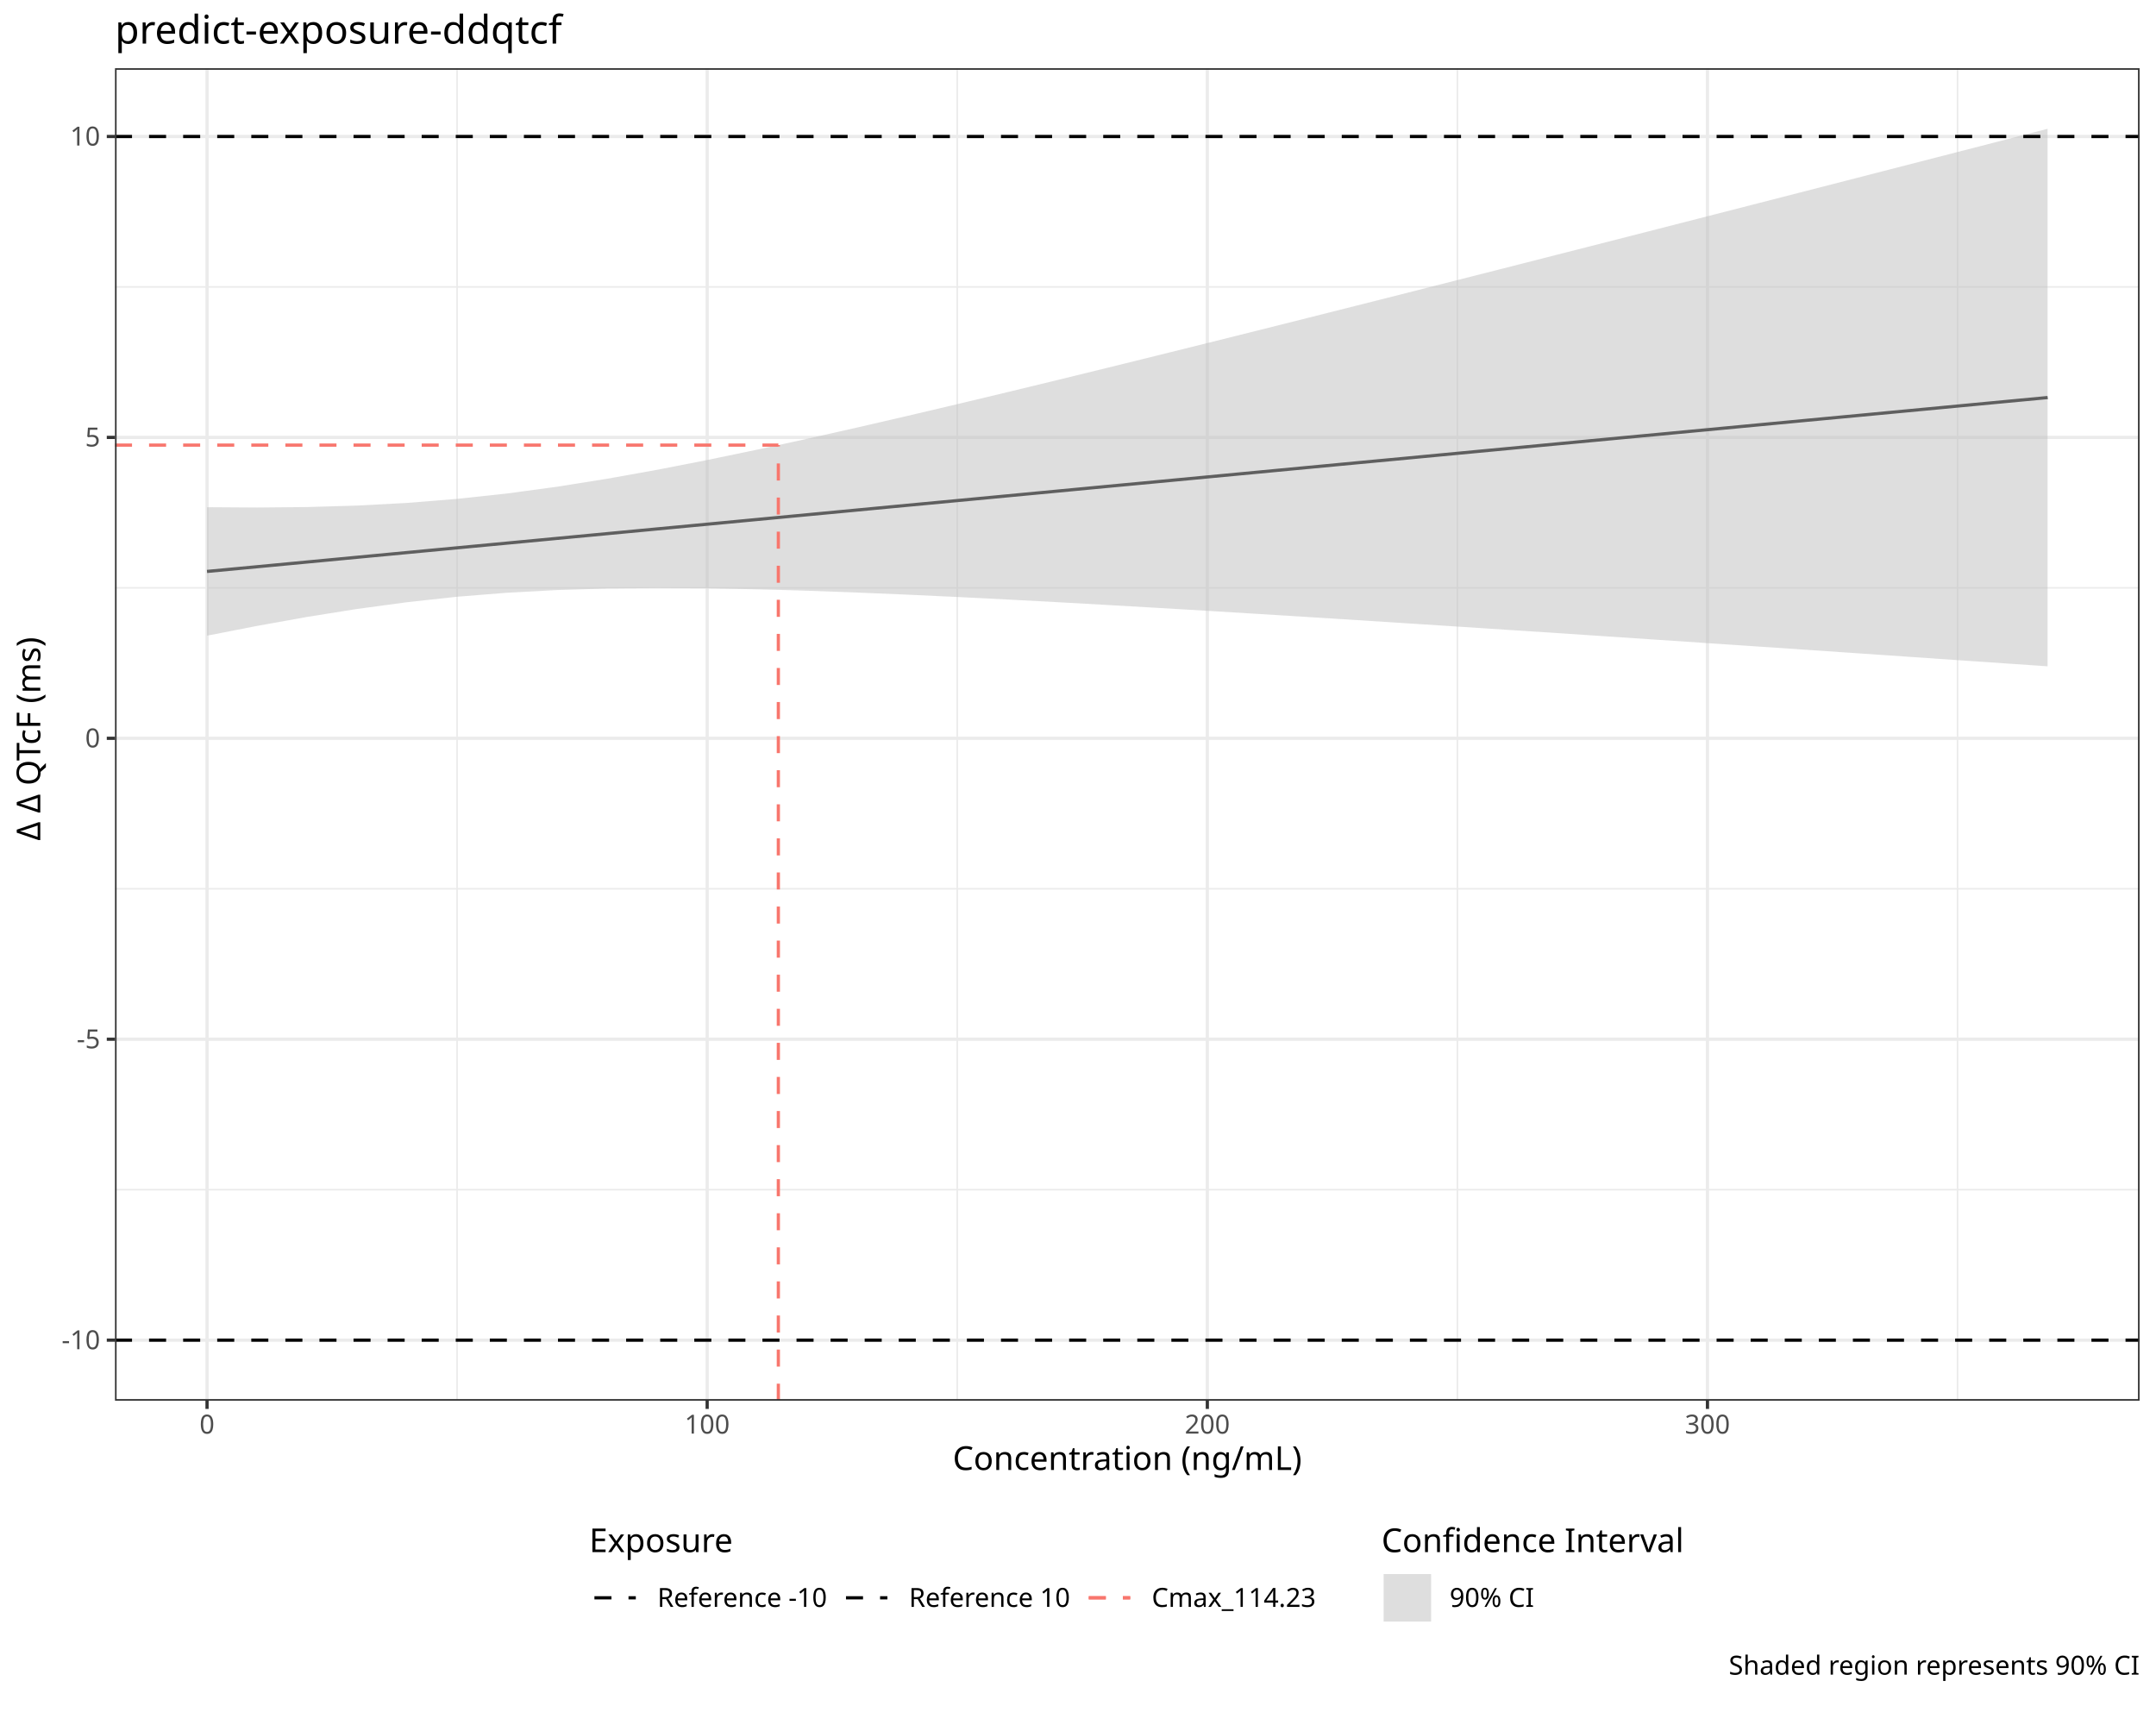
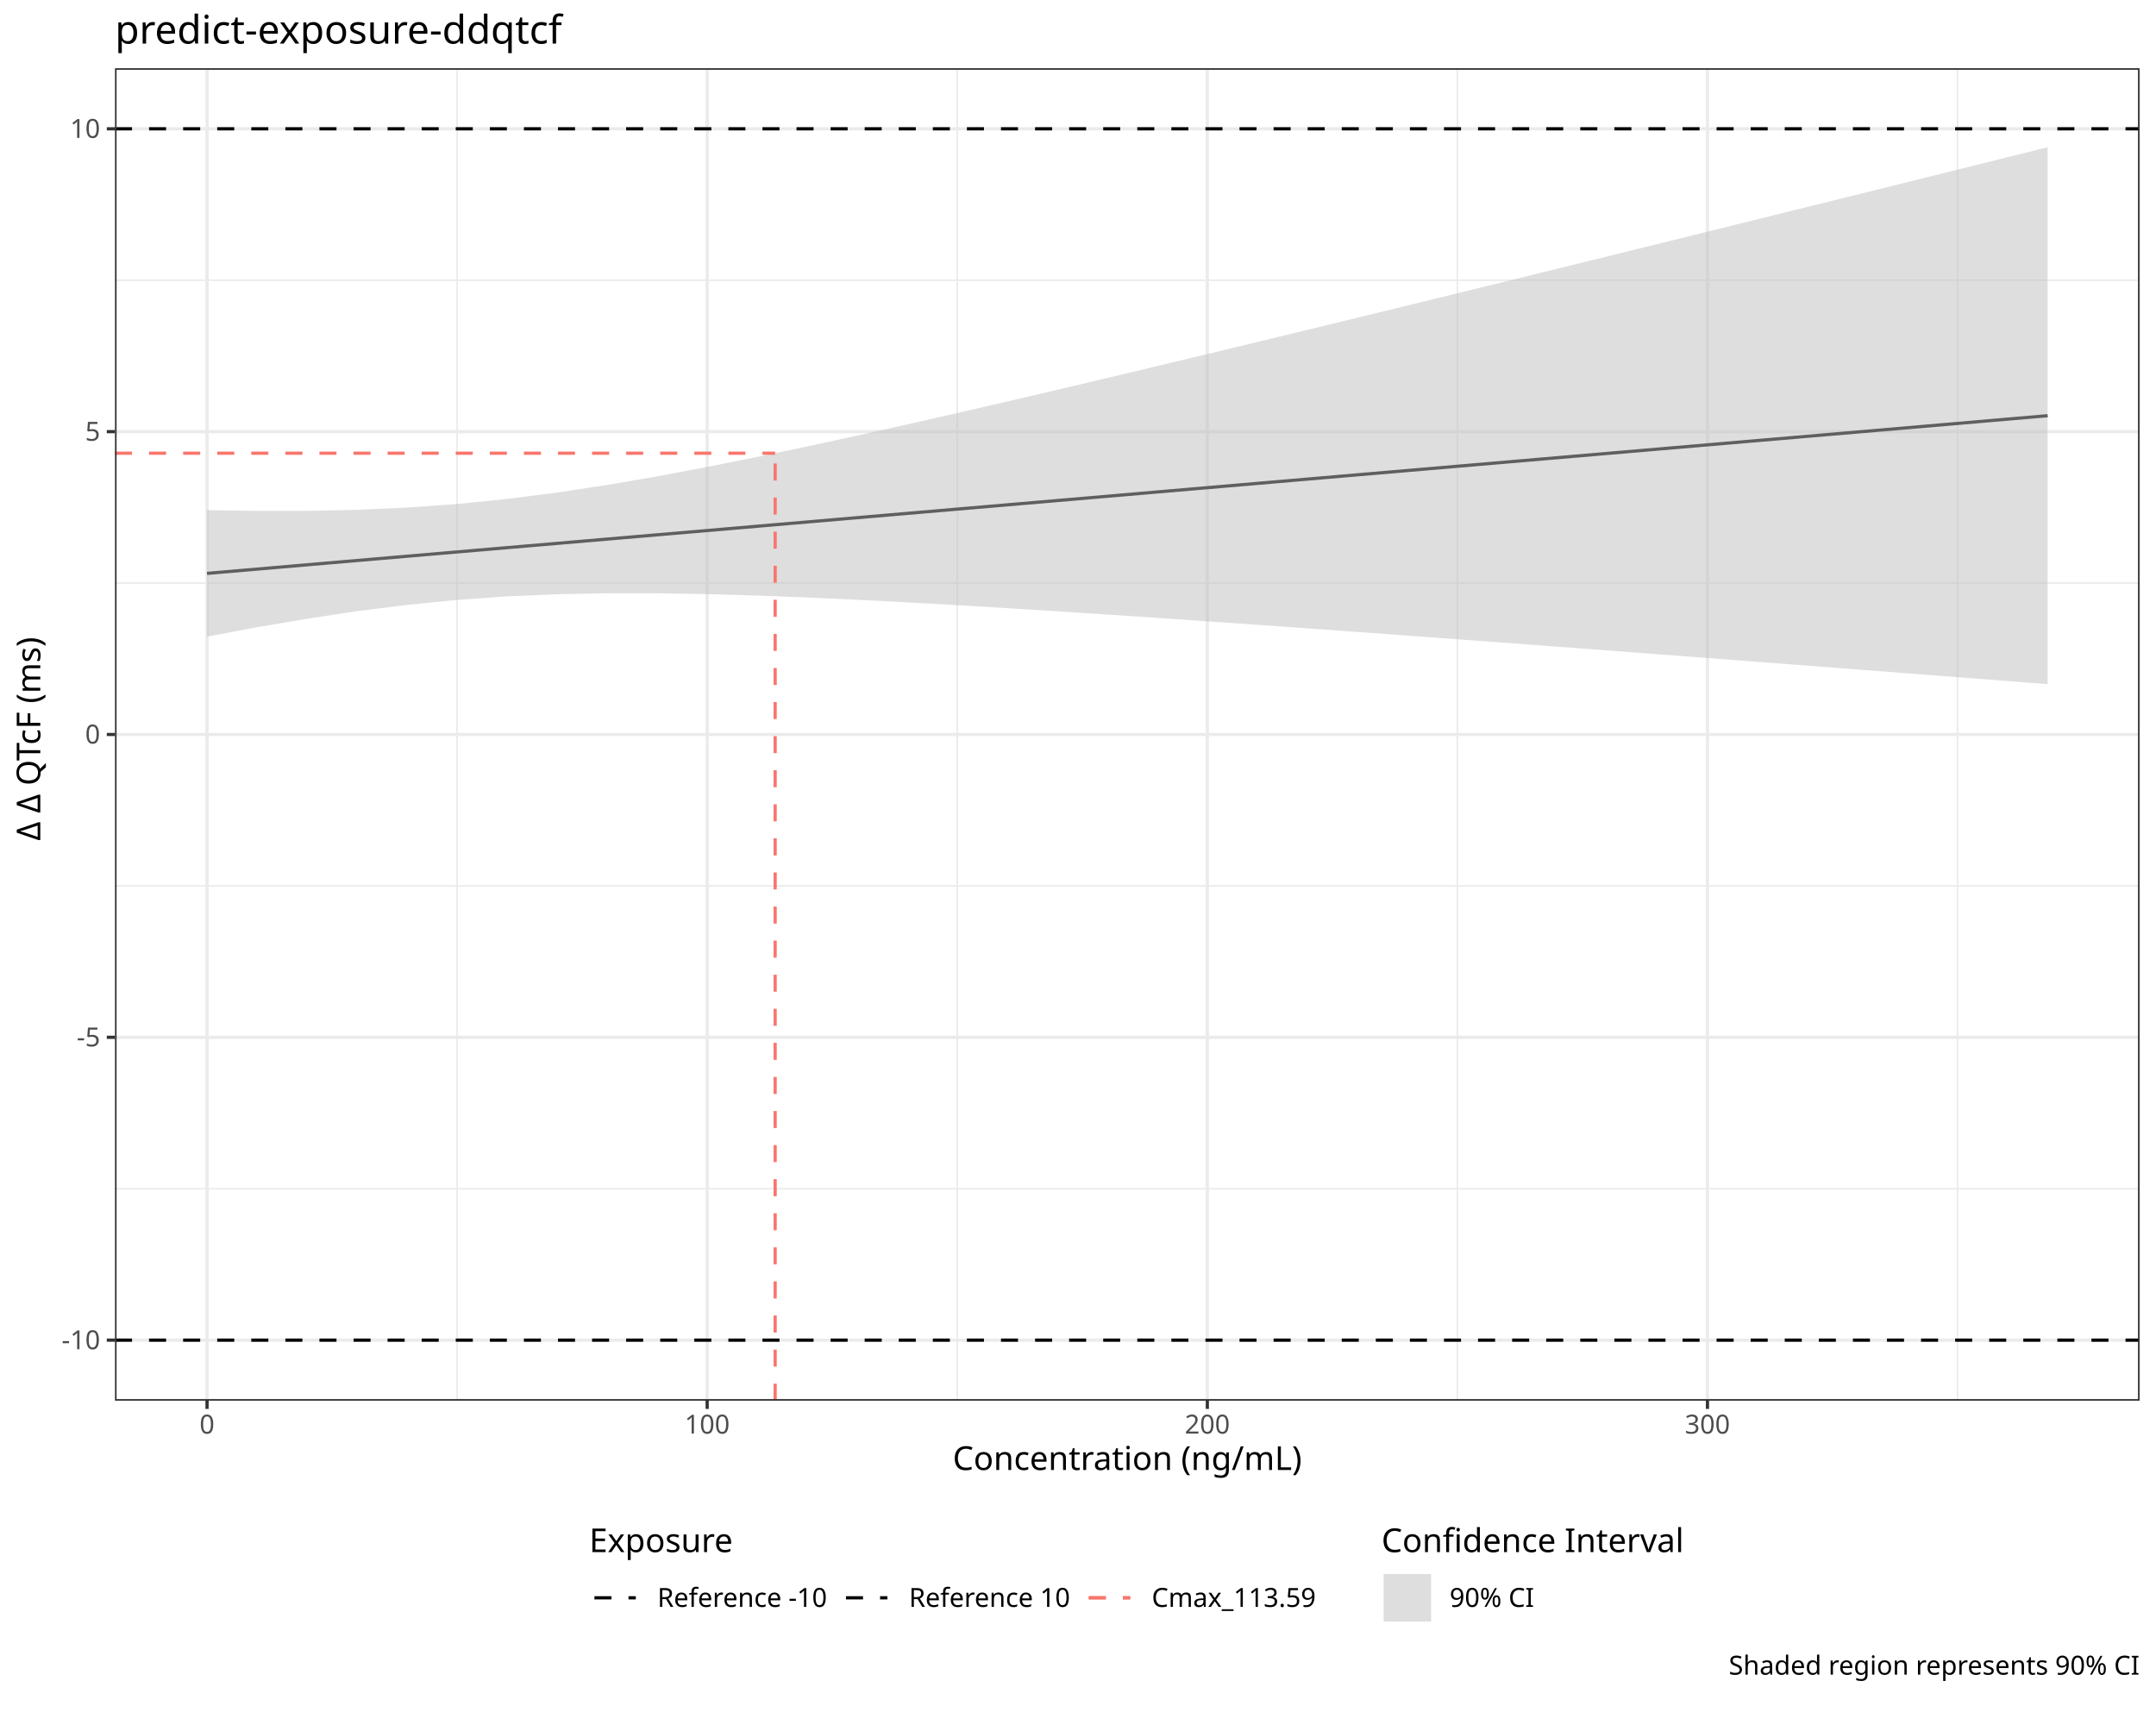
<svg xmlns="http://www.w3.org/2000/svg" class="svglite" data-engine-version="2.0" width="720.00pt" height="576.00pt" viewBox="0 0 720.00 576.00">
  <defs>
    <style type="text/css">
    .svglite line, .svglite polyline, .svglite polygon, .svglite path, .svglite rect, .svglite circle {
      fill: none;
      stroke: #000000;
      stroke-linecap: round;
      stroke-linejoin: round;
      stroke-miterlimit: 10.00;
    }
  </style>
  </defs>
  <rect width="100%" height="100%" style="stroke: none; fill: #FFFFFF;" />
  <defs>
    <clipPath id="cpMC4wMHw3MjAuMDB8MC4wMHw1NzYuMDA=">
      <rect x="0.00" y="0.00" width="720.00" height="576.00" />
    </clipPath>
  </defs>
  <g clip-path="url(#cpMC4wMHw3MjAuMDB8MC4wMHw1NzYuMDA=)">
    <rect x="0.00" y="0.00" width="720.00" height="576.00" style="stroke-width: 1.07; stroke: #FFFFFF; fill: #FFFFFF;" />
  </g>
  <defs>
    <clipPath id="cpMzguNDB8NzE0LjUyfDIyLjc4fDQ2Ny43MQ==">
      <rect x="38.40" y="22.78" width="676.12" height="444.93" />
    </clipPath>
  </defs>
  <g clip-path="url(#cpMzguNDB8NzE0LjUyfDIyLjc4fDQ2Ny43MQ==)">
    <rect x="38.40" y="22.78" width="676.12" height="444.93" style="stroke-width: 1.07; stroke: none; fill: #FFFFFF;" />
-     <polyline points="38.40,397.25 714.52,397.25 " style="stroke-width: 0.53; stroke: #EBEBEB; stroke-linecap: butt;" />
-     <polyline points="38.40,296.77 714.52,296.77 " style="stroke-width: 0.53; stroke: #EBEBEB; stroke-linecap: butt;" />
-     <polyline points="38.40,196.29 714.52,196.29 " style="stroke-width: 0.53; stroke: #EBEBEB; stroke-linecap: butt;" />
-     <polyline points="38.40,95.81 714.52,95.81 " style="stroke-width: 0.53; stroke: #EBEBEB; stroke-linecap: butt;" />
+     <polyline points="38.40,396.93 714.52,396.93 " style="stroke-width: 0.53; stroke: #EBEBEB; stroke-linecap: butt;" />
+     <polyline points="38.40,295.81 714.52,295.81 " style="stroke-width: 0.53; stroke: #EBEBEB; stroke-linecap: butt;" />
+     <polyline points="38.40,194.69 714.52,194.69 " style="stroke-width: 0.53; stroke: #EBEBEB; stroke-linecap: butt;" />
+     <polyline points="38.40,93.57 714.52,93.57 " style="stroke-width: 0.53; stroke: #EBEBEB; stroke-linecap: butt;" />
    <polyline points="152.65,467.71 152.65,22.78 " style="stroke-width: 0.53; stroke: #EBEBEB; stroke-linecap: butt;" />
    <polyline points="319.67,467.71 319.67,22.78 " style="stroke-width: 0.53; stroke: #EBEBEB; stroke-linecap: butt;" />
    <polyline points="486.70,467.71 486.70,22.78 " style="stroke-width: 0.53; stroke: #EBEBEB; stroke-linecap: butt;" />
    <polyline points="653.72,467.71 653.72,22.78 " style="stroke-width: 0.53; stroke: #EBEBEB; stroke-linecap: butt;" />
    <polyline points="38.40,447.49 714.52,447.49 " style="stroke-width: 1.07; stroke: #EBEBEB; stroke-linecap: butt;" />
-     <polyline points="38.40,347.01 714.52,347.01 " style="stroke-width: 1.07; stroke: #EBEBEB; stroke-linecap: butt;" />
-     <polyline points="38.40,246.53 714.52,246.53 " style="stroke-width: 1.07; stroke: #EBEBEB; stroke-linecap: butt;" />
-     <polyline points="38.40,146.05 714.52,146.05 " style="stroke-width: 1.07; stroke: #EBEBEB; stroke-linecap: butt;" />
-     <polyline points="38.40,45.58 714.52,45.58 " style="stroke-width: 1.07; stroke: #EBEBEB; stroke-linecap: butt;" />
+     <polyline points="38.40,346.37 714.52,346.37 " style="stroke-width: 1.07; stroke: #EBEBEB; stroke-linecap: butt;" />
+     <polyline points="38.40,245.25 714.52,245.25 " style="stroke-width: 1.07; stroke: #EBEBEB; stroke-linecap: butt;" />
+     <polyline points="38.40,144.13 714.52,144.13 " style="stroke-width: 1.07; stroke: #EBEBEB; stroke-linecap: butt;" />
+     <polyline points="38.40,43.01 714.52,43.01 " style="stroke-width: 1.07; stroke: #EBEBEB; stroke-linecap: butt;" />
    <polyline points="69.14,467.71 69.14,22.78 " style="stroke-width: 1.07; stroke: #EBEBEB; stroke-linecap: butt;" />
    <polyline points="236.16,467.71 236.16,22.78 " style="stroke-width: 1.07; stroke: #EBEBEB; stroke-linecap: butt;" />
    <polyline points="403.19,467.71 403.19,22.78 " style="stroke-width: 1.07; stroke: #EBEBEB; stroke-linecap: butt;" />
    <polyline points="570.21,467.71 570.21,22.78 " style="stroke-width: 1.07; stroke: #EBEBEB; stroke-linecap: butt;" />
-     <polyline points="69.14,190.81 85.84,189.24 102.54,187.66 119.24,186.08 135.95,184.50 152.65,182.92 169.35,181.35 186.05,179.77 202.76,178.19 219.46,176.61 236.16,175.04 252.86,173.46 259.93,172.79 269.57,171.88 286.27,170.30 302.97,168.72 319.67,167.15 336.38,165.57 353.08,163.99 369.78,162.41 386.48,160.84 403.19,159.26 419.89,157.68 436.59,156.10 453.29,154.52 470.00,152.95 486.70,151.37 503.40,149.79 520.10,148.21 536.81,146.63 553.51,145.06 570.21,143.48 586.91,141.90 603.62,140.32 620.32,138.75 637.02,137.17 653.72,135.59 670.43,134.01 683.79,132.75 " style="stroke-width: 1.07; stroke-linecap: butt;" />
-     <polygon points="69.14,169.36 85.84,169.47 102.54,169.31 119.24,168.82 135.95,167.93 152.65,166.58 169.35,164.78 186.05,162.52 202.76,159.86 219.46,156.87 236.16,153.61 252.86,150.14 259.93,148.62 269.57,146.51 286.27,142.75 302.97,138.89 319.67,134.95 336.38,130.96 353.08,126.91 369.78,122.82 386.48,118.70 403.19,114.55 419.89,110.38 436.59,106.19 453.29,101.98 470.00,97.76 486.70,93.52 503.40,89.28 520.10,85.02 536.81,80.76 553.51,76.49 570.21,72.21 586.91,67.93 603.62,63.64 620.32,59.35 637.02,55.05 653.72,50.76 670.43,46.45 683.79,43.01 683.79,222.49 670.43,221.57 653.72,220.43 637.02,219.28 620.32,218.14 603.62,217.00 586.91,215.87 570.21,214.75 553.51,213.63 536.81,212.51 520.10,211.40 503.40,210.31 486.70,209.22 470.00,208.14 453.29,207.07 436.59,206.02 419.89,204.98 403.19,203.96 386.48,202.97 369.78,202.01 353.08,201.07 336.38,200.18 319.67,199.34 302.97,198.56 286.27,197.86 269.57,197.25 259.93,196.96 252.86,196.78 236.16,196.46 219.46,196.36 202.76,196.52 186.05,197.02 169.35,197.92 152.65,199.26 135.95,201.08 119.24,203.34 102.54,206.00 85.84,209.00 69.14,212.26 " style="stroke-width: 0.00; stroke: none; stroke-linecap: butt; fill: #BEBEBE; fill-opacity: 0.50;" />
-     <polyline points="69.14,169.36 85.84,169.47 102.54,169.31 119.24,168.82 135.95,167.93 152.65,166.58 169.35,164.78 186.05,162.52 202.76,159.86 219.46,156.87 236.16,153.61 252.86,150.14 259.93,148.62 269.57,146.51 286.27,142.75 302.97,138.89 319.67,134.95 336.38,130.96 353.08,126.91 369.78,122.82 386.48,118.70 403.19,114.55 419.89,110.38 436.59,106.19 453.29,101.98 470.00,97.76 486.70,93.52 503.40,89.28 520.10,85.02 536.81,80.76 553.51,76.49 570.21,72.21 586.91,67.93 603.62,63.64 620.32,59.35 637.02,55.05 653.72,50.76 670.43,46.45 683.79,43.01 " style="stroke-width: 1.07; stroke: none; stroke-linecap: butt;" />
-     <polyline points="683.79,222.49 670.43,221.57 653.72,220.43 637.02,219.28 620.32,218.14 603.62,217.00 586.91,215.87 570.21,214.75 553.51,213.63 536.81,212.51 520.10,211.40 503.40,210.31 486.70,209.22 470.00,208.14 453.29,207.07 436.59,206.02 419.89,204.98 403.19,203.96 386.48,202.97 369.78,202.01 353.08,201.07 336.38,200.18 319.67,199.34 302.97,198.56 286.27,197.86 269.57,197.25 259.93,196.96 252.86,196.78 236.16,196.46 219.46,196.36 202.76,196.52 186.05,197.02 169.35,197.92 152.65,199.26 135.95,201.08 119.24,203.34 102.54,206.00 85.84,209.00 69.14,212.26 " style="stroke-width: 1.07; stroke: none; stroke-linecap: butt;" />
+     <polyline points="69.14,191.46 85.84,190.03 102.54,188.59 119.24,187.16 135.95,185.73 152.65,184.30 169.35,182.87 186.05,181.44 202.76,180.01 219.46,178.58 236.16,177.15 252.86,175.72 258.86,175.21 269.57,174.29 286.27,172.86 302.97,171.43 319.67,170.00 336.38,168.57 353.08,167.14 369.78,165.71 386.48,164.27 403.19,162.84 419.89,161.41 436.59,159.98 453.29,158.55 470.00,157.12 486.70,155.69 503.40,154.26 520.10,152.83 536.81,151.40 553.51,149.97 570.21,148.54 586.91,147.11 603.62,145.68 620.32,144.25 637.02,142.82 653.72,141.39 670.43,139.95 683.79,138.81 " style="stroke-width: 1.07; stroke-linecap: butt;" />
+     <polygon points="69.14,170.34 85.84,170.60 102.54,170.59 119.24,170.24 135.95,169.49 152.65,168.29 169.35,166.60 186.05,164.47 202.76,161.93 219.46,159.06 236.16,155.92 252.86,152.57 258.86,151.33 269.57,149.07 286.27,145.44 302.97,141.72 319.67,137.92 336.38,134.06 353.08,130.15 369.78,126.21 386.48,122.23 403.19,118.22 419.89,114.20 436.59,110.15 453.29,106.09 470.00,102.01 486.70,97.93 503.40,93.83 520.10,89.72 536.81,85.61 553.51,81.48 570.21,77.36 586.91,73.22 603.62,69.09 620.32,64.94 637.02,60.80 653.72,56.65 670.43,52.50 683.79,49.17 683.79,228.45 670.43,227.41 653.72,226.12 637.02,224.83 620.32,223.55 603.62,222.27 586.91,220.99 570.21,219.72 553.51,218.45 536.81,217.19 520.10,215.94 503.40,214.69 486.70,213.46 470.00,212.23 453.29,211.02 436.59,209.82 419.89,208.63 403.19,207.47 386.48,206.32 369.78,205.20 353.08,204.12 336.38,203.07 319.67,202.07 302.97,201.14 286.27,200.27 269.57,199.51 258.86,199.08 252.86,198.87 236.16,198.38 219.46,198.11 202.76,198.10 186.05,198.42 169.35,199.14 152.65,200.32 135.95,201.97 119.24,204.08 102.54,206.60 85.84,209.45 69.14,212.58 " style="stroke-width: 0.00; stroke: none; stroke-linecap: butt; fill: #BEBEBE; fill-opacity: 0.50;" />
+     <polyline points="69.14,170.34 85.84,170.60 102.54,170.59 119.24,170.24 135.95,169.49 152.65,168.29 169.35,166.60 186.05,164.47 202.76,161.93 219.46,159.06 236.16,155.92 252.86,152.57 258.86,151.33 269.57,149.07 286.27,145.44 302.97,141.72 319.67,137.92 336.38,134.06 353.08,130.15 369.78,126.21 386.48,122.23 403.19,118.22 419.89,114.20 436.59,110.15 453.29,106.09 470.00,102.01 486.70,97.93 503.40,93.83 520.10,89.72 536.81,85.61 553.51,81.48 570.21,77.36 586.91,73.22 603.62,69.09 620.32,64.94 637.02,60.80 653.72,56.65 670.43,52.50 683.79,49.17 " style="stroke-width: 1.07; stroke: none; stroke-linecap: butt;" />
+     <polyline points="683.79,228.45 670.43,227.41 653.72,226.12 637.02,224.83 620.32,223.55 603.62,222.27 586.91,220.99 570.21,219.72 553.51,218.45 536.81,217.19 520.10,215.94 503.40,214.69 486.70,213.46 470.00,212.23 453.29,211.02 436.59,209.82 419.89,208.63 403.19,207.47 386.48,206.32 369.78,205.20 353.08,204.12 336.38,203.07 319.67,202.07 302.97,201.14 286.27,200.27 269.57,199.51 258.86,199.08 252.86,198.87 236.16,198.38 219.46,198.11 202.76,198.10 186.05,198.42 169.35,199.14 152.65,200.32 135.95,201.97 119.24,204.08 102.54,206.60 85.84,209.45 69.14,212.58 " style="stroke-width: 1.07; stroke: none; stroke-linecap: butt;" />
    <line x1="38.40" y1="447.49" x2="714.52" y2="447.49" style="stroke-width: 1.07; stroke-dasharray: 5.69,5.69; stroke-linecap: butt;" />
-     <line x1="38.40" y1="45.58" x2="714.52" y2="45.58" style="stroke-width: 1.07; stroke-dasharray: 5.69,5.69; stroke-linecap: butt;" />
-     <line x1="259.93" y1="467.71" x2="259.93" y2="148.62" style="stroke-width: 1.07; stroke: #F8766D; stroke-dasharray: 5.69,5.69; stroke-linecap: butt;" />
-     <line x1="38.40" y1="148.62" x2="259.93" y2="148.62" style="stroke-width: 1.07; stroke: #F8766D; stroke-dasharray: 5.69,5.69; stroke-linecap: butt;" />
+     <line x1="38.40" y1="43.01" x2="714.52" y2="43.01" style="stroke-width: 1.07; stroke-dasharray: 5.69,5.69; stroke-linecap: butt;" />
+     <line x1="258.86" y1="467.71" x2="258.86" y2="151.33" style="stroke-width: 1.07; stroke: #F8766D; stroke-dasharray: 5.69,5.69; stroke-linecap: butt;" />
+     <line x1="38.40" y1="151.33" x2="258.86" y2="151.33" style="stroke-width: 1.07; stroke: #F8766D; stroke-dasharray: 5.69,5.69; stroke-linecap: butt;" />
    <rect x="38.40" y="22.78" width="676.12" height="444.93" style="stroke-width: 1.07; stroke: #333333;" />
  </g>
  <g clip-path="url(#cpMC4wMHw3MjAuMDB8MC4wMHw1NzYuMDA=)">
    <text x="33.47" y="450.52" text-anchor="end" style="font-size: 8.80px; fill: #4D4D4D; font-family: sans;" textLength="12.72px" lengthAdjust="spacingAndGlyphs">-10</text>
-     <text x="33.47" y="350.04" text-anchor="end" style="font-size: 8.80px; fill: #4D4D4D; font-family: sans;" textLength="7.82px" lengthAdjust="spacingAndGlyphs">-5</text>
-     <text x="33.47" y="249.56" text-anchor="end" style="font-size: 8.80px; fill: #4D4D4D; font-family: sans;" textLength="4.89px" lengthAdjust="spacingAndGlyphs">0</text>
-     <text x="33.47" y="149.08" text-anchor="end" style="font-size: 8.80px; fill: #4D4D4D; font-family: sans;" textLength="4.89px" lengthAdjust="spacingAndGlyphs">5</text>
-     <text x="33.47" y="48.60" text-anchor="end" style="font-size: 8.80px; fill: #4D4D4D; font-family: sans;" textLength="9.79px" lengthAdjust="spacingAndGlyphs">10</text>
+     <text x="33.47" y="349.40" text-anchor="end" style="font-size: 8.80px; fill: #4D4D4D; font-family: sans;" textLength="7.82px" lengthAdjust="spacingAndGlyphs">-5</text>
+     <text x="33.47" y="248.28" text-anchor="end" style="font-size: 8.80px; fill: #4D4D4D; font-family: sans;" textLength="4.89px" lengthAdjust="spacingAndGlyphs">0</text>
+     <text x="33.47" y="147.16" text-anchor="end" style="font-size: 8.80px; fill: #4D4D4D; font-family: sans;" textLength="4.89px" lengthAdjust="spacingAndGlyphs">5</text>
+     <text x="33.47" y="46.04" text-anchor="end" style="font-size: 8.80px; fill: #4D4D4D; font-family: sans;" textLength="9.79px" lengthAdjust="spacingAndGlyphs">10</text>
    <polyline points="35.66,447.49 38.40,447.49 " style="stroke-width: 1.07; stroke: #333333; stroke-linecap: butt;" />
-     <polyline points="35.66,347.01 38.40,347.01 " style="stroke-width: 1.07; stroke: #333333; stroke-linecap: butt;" />
-     <polyline points="35.66,246.53 38.40,246.53 " style="stroke-width: 1.07; stroke: #333333; stroke-linecap: butt;" />
-     <polyline points="35.66,146.05 38.40,146.05 " style="stroke-width: 1.07; stroke: #333333; stroke-linecap: butt;" />
-     <polyline points="35.66,45.58 38.40,45.58 " style="stroke-width: 1.07; stroke: #333333; stroke-linecap: butt;" />
+     <polyline points="35.66,346.37 38.40,346.37 " style="stroke-width: 1.07; stroke: #333333; stroke-linecap: butt;" />
+     <polyline points="35.66,245.25 38.40,245.25 " style="stroke-width: 1.07; stroke: #333333; stroke-linecap: butt;" />
+     <polyline points="35.66,144.13 38.40,144.13 " style="stroke-width: 1.07; stroke: #333333; stroke-linecap: butt;" />
+     <polyline points="35.66,43.01 38.40,43.01 " style="stroke-width: 1.07; stroke: #333333; stroke-linecap: butt;" />
    <polyline points="69.14,470.45 69.14,467.71 " style="stroke-width: 1.07; stroke: #333333; stroke-linecap: butt;" />
    <polyline points="236.16,470.45 236.16,467.71 " style="stroke-width: 1.07; stroke: #333333; stroke-linecap: butt;" />
    <polyline points="403.19,470.45 403.19,467.71 " style="stroke-width: 1.07; stroke: #333333; stroke-linecap: butt;" />
    <polyline points="570.21,470.45 570.21,467.71 " style="stroke-width: 1.07; stroke: #333333; stroke-linecap: butt;" />
    <text x="69.14" y="478.70" text-anchor="middle" style="font-size: 8.80px; fill: #4D4D4D; font-family: sans;" textLength="4.89px" lengthAdjust="spacingAndGlyphs">0</text>
    <text x="236.16" y="478.70" text-anchor="middle" style="font-size: 8.80px; fill: #4D4D4D; font-family: sans;" textLength="14.68px" lengthAdjust="spacingAndGlyphs">100</text>
    <text x="403.19" y="478.70" text-anchor="middle" style="font-size: 8.80px; fill: #4D4D4D; font-family: sans;" textLength="14.68px" lengthAdjust="spacingAndGlyphs">200</text>
    <text x="570.21" y="478.70" text-anchor="middle" style="font-size: 8.80px; fill: #4D4D4D; font-family: sans;" textLength="14.68px" lengthAdjust="spacingAndGlyphs">300</text>
    <text x="376.46" y="490.84" text-anchor="middle" style="font-size: 11.00px; font-family: sans;" textLength="109.45px" lengthAdjust="spacingAndGlyphs">Concentration (ng/mL)</text>
    <text transform="translate(13.45,280.73) rotate(-90)" style="font-size: 11.00px; font-family: sans;" textLength="6.45px" lengthAdjust="spacingAndGlyphs">Δ</text>
    <text transform="translate(13.45,274.28) rotate(-90)" style="font-size: 11.00px; font-family: sans;" textLength="2.75px" lengthAdjust="spacingAndGlyphs"> </text>
    <text transform="translate(13.45,271.53) rotate(-90)" style="font-size: 11.00px; font-family: sans;" textLength="6.45px" lengthAdjust="spacingAndGlyphs">Δ</text>
    <text transform="translate(13.45,265.07) rotate(-90)" style="font-size: 11.00px; font-family: sans;" textLength="2.75px" lengthAdjust="spacingAndGlyphs"> </text>
    <text transform="translate(13.45,262.32) rotate(-90)" style="font-size: 11.00px; font-family: sans;" textLength="52.56px" lengthAdjust="spacingAndGlyphs">QTcF (ms)</text>
    <rect x="191.30" y="504.08" width="253.61" height="43.57" style="stroke-width: 1.07; stroke: none; fill: #FFFFFF;" />
    <text x="196.78" y="518.27" style="font-size: 11.00px; font-family: sans;" textLength="46.48px" lengthAdjust="spacingAndGlyphs">Exposure</text>
    <rect x="196.78" y="524.89" width="17.28" height="17.28" style="stroke-width: 1.07; stroke: none; fill: #FFFFFF;" />
    <line x1="198.51" y1="533.53" x2="212.33" y2="533.53" style="stroke-width: 1.07; stroke-dasharray: 5.69,5.69; stroke-linecap: butt;" />
    <rect x="280.79" y="524.89" width="17.28" height="17.28" style="stroke-width: 1.07; stroke: none; fill: #FFFFFF;" />
    <line x1="282.52" y1="533.53" x2="296.35" y2="533.53" style="stroke-width: 1.07; stroke-dasharray: 5.69,5.69; stroke-linecap: butt;" />
    <rect x="361.87" y="524.89" width="17.28" height="17.28" style="stroke-width: 1.07; stroke: none; fill: #FFFFFF;" />
    <line x1="363.60" y1="533.53" x2="377.43" y2="533.53" style="stroke-width: 1.07; stroke: #F8766D; stroke-dasharray: 5.69,5.69; stroke-linecap: butt;" />
    <line x1="363.60" y1="533.53" x2="377.43" y2="533.53" style="stroke-width: 1.07; stroke: #F8766D; stroke-dasharray: 5.69,5.69; stroke-linecap: butt;" />
    <text x="219.54" y="536.56" style="font-size: 8.80px; font-family: sans;" textLength="55.77px" lengthAdjust="spacingAndGlyphs">Reference -10</text>
    <text x="303.55" y="536.56" style="font-size: 8.80px; font-family: sans;" textLength="52.84px" lengthAdjust="spacingAndGlyphs">Reference 10</text>
-     <text x="384.63" y="536.56" style="font-size: 8.80px; font-family: sans;" textLength="54.80px" lengthAdjust="spacingAndGlyphs">Cmax_114.23</text>
+     <text x="384.63" y="536.56" style="font-size: 8.80px; font-family: sans;" textLength="54.80px" lengthAdjust="spacingAndGlyphs">Cmax_113.59</text>
    <rect x="455.87" y="504.08" width="105.75" height="43.57" style="stroke-width: 1.07; stroke: none; fill: #FFFFFF;" />
    <text x="461.35" y="518.27" style="font-size: 11.00px; font-family: sans;" textLength="94.79px" lengthAdjust="spacingAndGlyphs">Confidence Interval</text>
    <rect x="461.35" y="524.89" width="17.28" height="17.28" style="stroke-width: 1.07; stroke: none; fill: #FFFFFF;" />
    <rect x="462.06" y="525.60" width="15.86" height="15.86" style="stroke-width: 1.07; stroke: none; stroke-linecap: butt; fill: #BEBEBE; fill-opacity: 0.50;" />
    <text x="484.11" y="536.56" style="font-size: 8.80px; font-family: sans;" textLength="28.86px" lengthAdjust="spacingAndGlyphs">90% CI</text>
    <text x="38.40" y="14.56" style="font-size: 13.20px; font-family: sans;" textLength="138.70px" lengthAdjust="spacingAndGlyphs">predict-exposure-ddqtcf</text>
    <text x="714.52" y="559.19" text-anchor="end" style="font-size: 8.80px; font-family: sans;" textLength="132.59px" lengthAdjust="spacingAndGlyphs">Shaded region represents 90% CI</text>
    <text x="714.52" y="568.69" text-anchor="end" style="font-size: 8.80px; font-family: sans;" textLength="0.00px" lengthAdjust="spacingAndGlyphs" />
  </g>
</svg>
